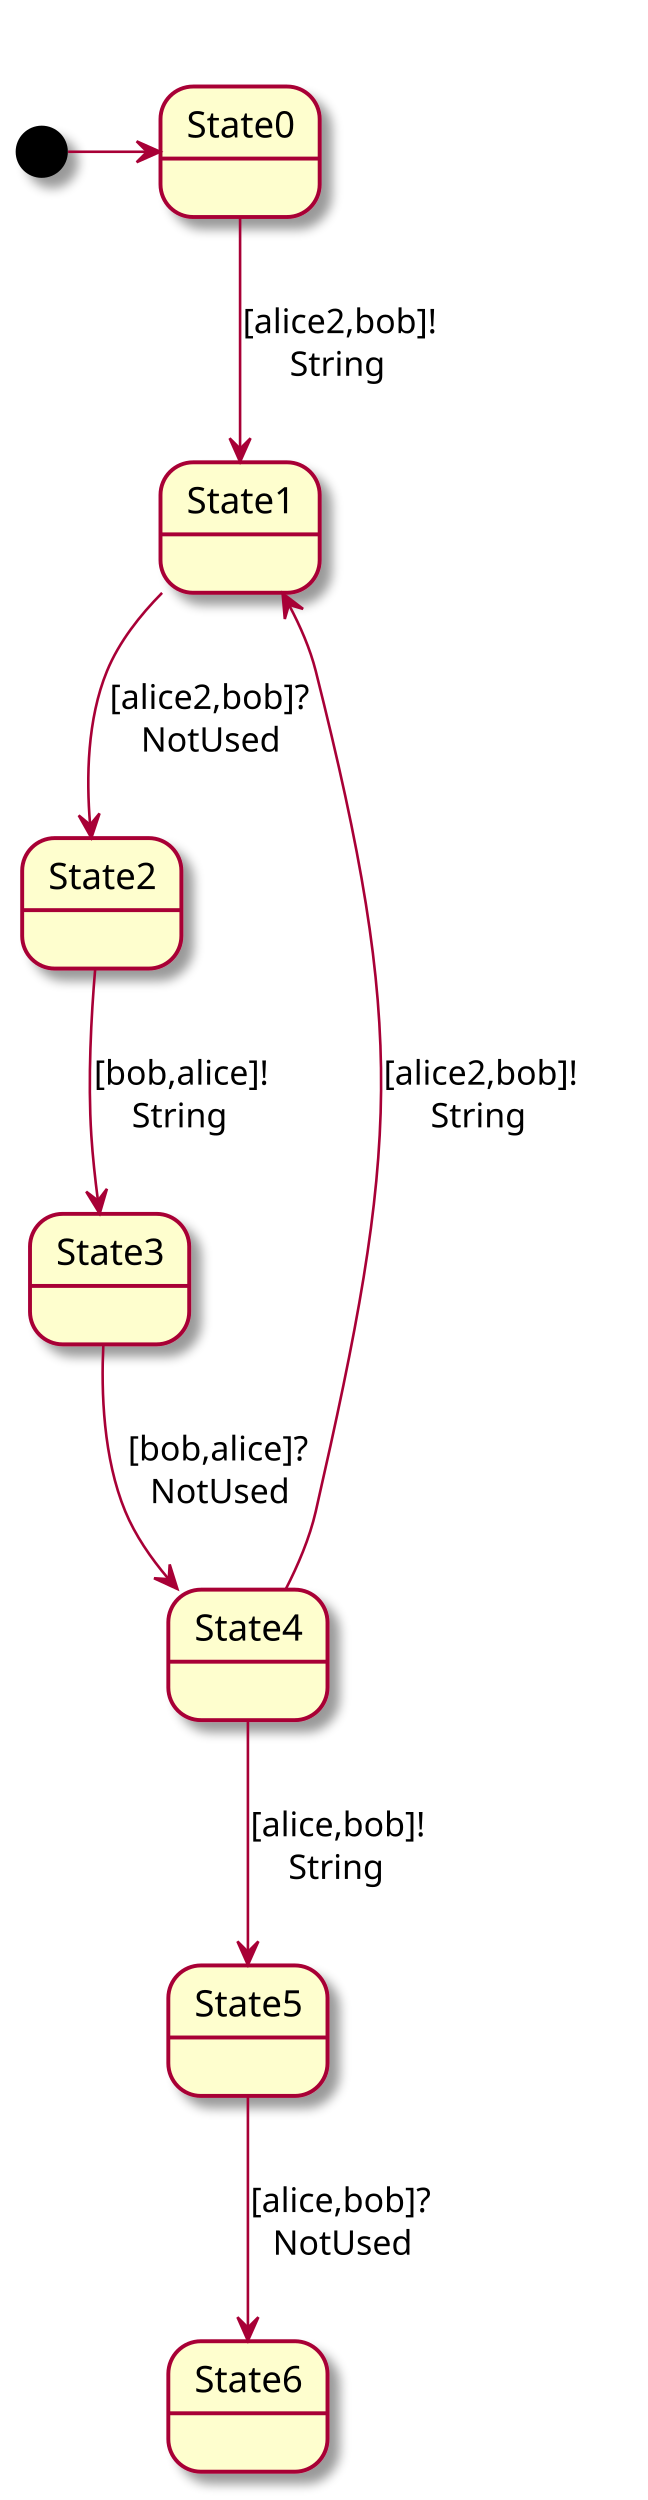
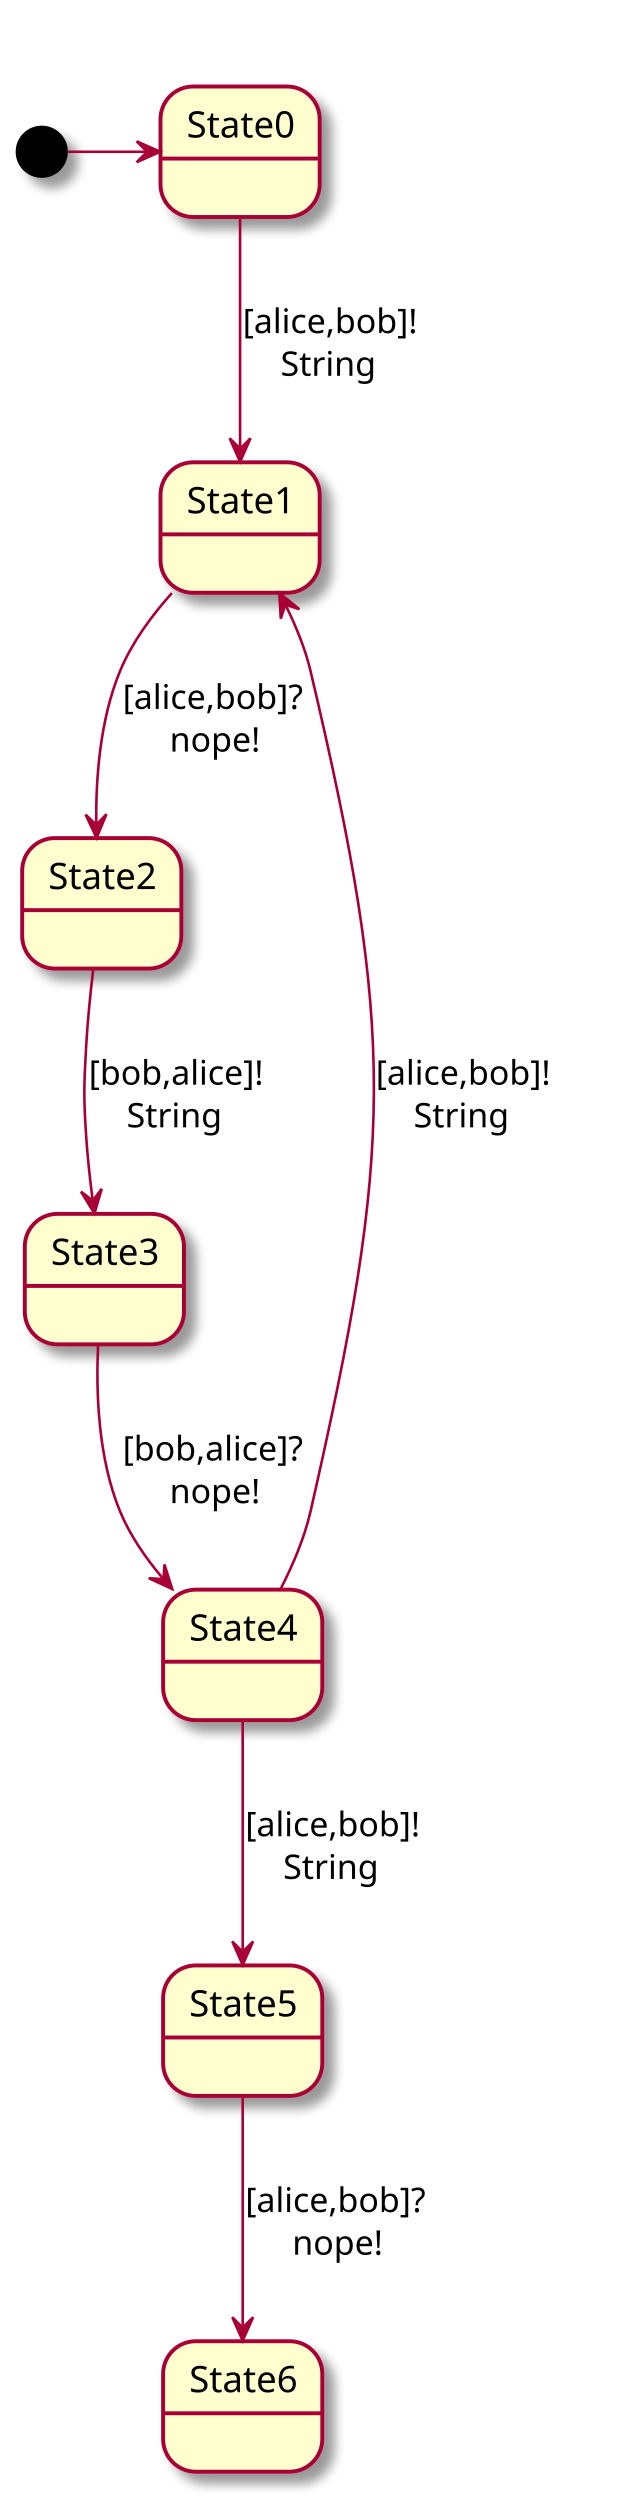
- <svg xmlns="http://www.w3.org/2000/svg" contentScriptType="application/ecmascript" contentStyleType="text/css" height="958px" preserveAspectRatio="none" style="width:248px;height:958px;" version="1.1" viewBox="0 0 248 958" width="248px" zoomAndPan="magnify">
+ <svg xmlns="http://www.w3.org/2000/svg" contentScriptType="application/ecmascript" contentStyleType="text/css" height="958px" preserveAspectRatio="none" style="width:238px;height:958px;" version="1.1" viewBox="0 0 238 958" width="238px" zoomAndPan="magnify">
  <defs>
-     <filter height="300%" id="f1acdtjn2q7h2s" width="300%" x="-1" y="-1">
+     <filter height="300%" id="f1ku6dh8wigf3r" width="300%" x="-1" y="-1">
      <feGaussianBlur result="blurOut" stdDeviation="2.0" />
      <feColorMatrix in="blurOut" result="blurOut2" type="matrix" values="0 0 0 0 0 0 0 0 0 0 0 0 0 0 0 0 0 0 .4 0" />
      <feOffset dx="4.0" dy="4.0" in="blurOut2" result="blurOut3" />
      <feBlend in="SourceGraphic" in2="blurOut3" mode="normal" />
    </filter>
  </defs>
  <g>
-     <text fill="#888888" font-family="sans-serif" font-size="10" lengthAdjust="spacingAndGlyphs" textLength="0" x="236" y="10.381" />
-     <text fill="#888888" font-family="sans-serif" font-size="10" lengthAdjust="spacingAndGlyphs" textLength="0" x="236" y="22.959" />
-     <ellipse cx="16" cy="58.156" fill="#000000" filter="url(#f1acdtjn2q7h2s)" rx="10" ry="10" style="stroke: none; stroke-width: 1.0;" />
-     <rect fill="#FEFECE" filter="url(#f1acdtjn2q7h2s)" height="50" rx="12.5" ry="12.5" style="stroke: #A80036; stroke-width: 1.5;" width="61" x="61.5" y="33.156" />
+     <text fill="#888888" font-family="sans-serif" font-size="10" lengthAdjust="spacingAndGlyphs" textLength="0" x="226" y="10.381" />
+     <text fill="#888888" font-family="sans-serif" font-size="10" lengthAdjust="spacingAndGlyphs" textLength="0" x="226" y="22.959" />
+     <ellipse cx="16" cy="58.156" fill="#000000" filter="url(#f1ku6dh8wigf3r)" rx="10" ry="10" style="stroke: none; stroke-width: 1.0;" />
+     <rect fill="#FEFECE" filter="url(#f1ku6dh8wigf3r)" height="50" rx="12.5" ry="12.5" style="stroke: #A80036; stroke-width: 1.5;" width="61" x="61.5" y="33.156" />
    <line style="stroke: #A80036; stroke-width: 1.5;" x1="61.5" x2="122.5" y1="60.766" y2="60.766" />
    <text fill="#000000" font-family="sans-serif" font-size="14" lengthAdjust="spacingAndGlyphs" textLength="41" x="71.5" y="52.69">State0</text>
-     <rect fill="#FEFECE" filter="url(#f1acdtjn2q7h2s)" height="50" rx="12.5" ry="12.5" style="stroke: #A80036; stroke-width: 1.5;" width="61" x="61.5" y="177.156" />
+     <rect fill="#FEFECE" filter="url(#f1ku6dh8wigf3r)" height="50" rx="12.5" ry="12.5" style="stroke: #A80036; stroke-width: 1.5;" width="61" x="61.5" y="177.156" />
    <line style="stroke: #A80036; stroke-width: 1.5;" x1="61.5" x2="122.5" y1="204.766" y2="204.766" />
    <text fill="#000000" font-family="sans-serif" font-size="14" lengthAdjust="spacingAndGlyphs" textLength="41" x="71.5" y="196.69">State1</text>
-     <rect fill="#FEFECE" filter="url(#f1acdtjn2q7h2s)" height="50" rx="12.5" ry="12.5" style="stroke: #A80036; stroke-width: 1.5;" width="61" x="8.5" y="321.156" />
+     <rect fill="#FEFECE" filter="url(#f1ku6dh8wigf3r)" height="50" rx="12.5" ry="12.5" style="stroke: #A80036; stroke-width: 1.5;" width="61" x="8.5" y="321.156" />
    <line style="stroke: #A80036; stroke-width: 1.5;" x1="8.5" x2="69.5" y1="348.766" y2="348.766" />
    <text fill="#000000" font-family="sans-serif" font-size="14" lengthAdjust="spacingAndGlyphs" textLength="41" x="18.5" y="340.69">State2</text>
-     <rect fill="#FEFECE" filter="url(#f1acdtjn2q7h2s)" height="50" rx="12.5" ry="12.5" style="stroke: #A80036; stroke-width: 1.5;" width="61" x="11.5" y="465.156" />
-     <line style="stroke: #A80036; stroke-width: 1.5;" x1="11.5" x2="72.5" y1="492.766" y2="492.766" />
-     <text fill="#000000" font-family="sans-serif" font-size="14" lengthAdjust="spacingAndGlyphs" textLength="41" x="21.5" y="484.69">State3</text>
-     <rect fill="#FEFECE" filter="url(#f1acdtjn2q7h2s)" height="50" rx="12.5" ry="12.5" style="stroke: #A80036; stroke-width: 1.5;" width="61" x="64.5" y="609.156" />
-     <line style="stroke: #A80036; stroke-width: 1.5;" x1="64.5" x2="125.5" y1="636.766" y2="636.766" />
-     <text fill="#000000" font-family="sans-serif" font-size="14" lengthAdjust="spacingAndGlyphs" textLength="41" x="74.5" y="628.689">State4</text>
-     <rect fill="#FEFECE" filter="url(#f1acdtjn2q7h2s)" height="50" rx="12.5" ry="12.5" style="stroke: #A80036; stroke-width: 1.5;" width="61" x="64.5" y="753.156" />
-     <line style="stroke: #A80036; stroke-width: 1.5;" x1="64.5" x2="125.5" y1="780.766" y2="780.766" />
-     <text fill="#000000" font-family="sans-serif" font-size="14" lengthAdjust="spacingAndGlyphs" textLength="41" x="74.5" y="772.689">State5</text>
-     <rect fill="#FEFECE" filter="url(#f1acdtjn2q7h2s)" height="50" rx="12.5" ry="12.5" style="stroke: #A80036; stroke-width: 1.5;" width="61" x="64.5" y="897.156" />
-     <line style="stroke: #A80036; stroke-width: 1.5;" x1="64.5" x2="125.5" y1="924.766" y2="924.766" />
-     <text fill="#000000" font-family="sans-serif" font-size="14" lengthAdjust="spacingAndGlyphs" textLength="41" x="74.5" y="916.689">State6</text>
+     <rect fill="#FEFECE" filter="url(#f1ku6dh8wigf3r)" height="50" rx="12.5" ry="12.5" style="stroke: #A80036; stroke-width: 1.5;" width="61" x="9.5" y="465.156" />
+     <line style="stroke: #A80036; stroke-width: 1.5;" x1="9.5" x2="70.5" y1="492.766" y2="492.766" />
+     <text fill="#000000" font-family="sans-serif" font-size="14" lengthAdjust="spacingAndGlyphs" textLength="41" x="19.5" y="484.69">State3</text>
+     <rect fill="#FEFECE" filter="url(#f1ku6dh8wigf3r)" height="50" rx="12.5" ry="12.5" style="stroke: #A80036; stroke-width: 1.5;" width="61" x="62.5" y="609.156" />
+     <line style="stroke: #A80036; stroke-width: 1.5;" x1="62.5" x2="123.5" y1="636.766" y2="636.766" />
+     <text fill="#000000" font-family="sans-serif" font-size="14" lengthAdjust="spacingAndGlyphs" textLength="41" x="72.5" y="628.689">State4</text>
+     <rect fill="#FEFECE" filter="url(#f1ku6dh8wigf3r)" height="50" rx="12.5" ry="12.5" style="stroke: #A80036; stroke-width: 1.5;" width="61" x="62.5" y="753.156" />
+     <line style="stroke: #A80036; stroke-width: 1.5;" x1="62.5" x2="123.5" y1="780.766" y2="780.766" />
+     <text fill="#000000" font-family="sans-serif" font-size="14" lengthAdjust="spacingAndGlyphs" textLength="41" x="72.5" y="772.689">State5</text>
+     <rect fill="#FEFECE" filter="url(#f1ku6dh8wigf3r)" height="50" rx="12.5" ry="12.5" style="stroke: #A80036; stroke-width: 1.5;" width="61" x="62.5" y="897.156" />
+     <line style="stroke: #A80036; stroke-width: 1.5;" x1="62.5" x2="123.5" y1="924.766" y2="924.766" />
+     <text fill="#000000" font-family="sans-serif" font-size="14" lengthAdjust="spacingAndGlyphs" textLength="41" x="72.5" y="916.689">State6</text>
    <path d="M26.094,58.156 C36.105,58.156 46.117,58.156 56.129,58.156 " fill="none" id="*start-&gt;State0" style="stroke: #A80036; stroke-width: 1.0;" />
    <polygon fill="#A80036" points="61.364,58.156,52.364,54.156,56.364,58.156,52.364,62.156,61.364,58.156" style="stroke: #A80036; stroke-width: 1.0;" />
    <path d="M92,83.244 C92,107.724 92,145.672 92,171.873 " fill="none" id="State0-&gt;State1" style="stroke: #A80036; stroke-width: 1.0;" />
    <polygon fill="#A80036" points="92,176.949,96,167.949,92,171.949,88,167.949,92,176.949" style="stroke: #A80036; stroke-width: 1.0;" />
-     <text fill="#000000" font-family="sans-serif" font-size="13" lengthAdjust="spacingAndGlyphs" textLength="70" x="93" y="127.651">[alice2,bob]!</text>
-     <text fill="#000000" font-family="sans-serif" font-size="13" lengthAdjust="spacingAndGlyphs" textLength="34" x="111" y="144.003">String</text>
-     <path d="M62.112,227.191 C53.706,235.685 45.606,245.944 41,257.156 C33.422,275.603 33.05,298.11 34.507,315.745 " fill="none" id="State1-&gt;State2" style="stroke: #A80036; stroke-width: 1.0;" />
-     <polygon fill="#A80036" points="35.012,321.051,38.14,311.712,34.538,316.074,30.176,312.471,35.012,321.051" style="stroke: #A80036; stroke-width: 1.0;" />
-     <text fill="#000000" font-family="sans-serif" font-size="13" lengthAdjust="spacingAndGlyphs" textLength="74" x="42" y="271.651">[alice2,bob]?</text>
-     <text fill="#000000" font-family="sans-serif" font-size="13" lengthAdjust="spacingAndGlyphs" textLength="50" x="54" y="288.003">NotUsed</text>
-     <path d="M36.463,371.448 C34.966,389.127 33.611,413.637 35,435.156 C35.514,443.128 36.452,451.72 37.477,459.655 " fill="none" id="State2-&gt;State3" style="stroke: #A80036; stroke-width: 1.0;" />
-     <polygon fill="#A80036" points="38.197,465.028,40.968,455.577,37.534,460.072,33.039,456.638,38.197,465.028" style="stroke: #A80036; stroke-width: 1.0;" />
-     <text fill="#000000" font-family="sans-serif" font-size="13" lengthAdjust="spacingAndGlyphs" textLength="63" x="36" y="415.651">[bob,alice]!</text>
-     <text fill="#000000" font-family="sans-serif" font-size="13" lengthAdjust="spacingAndGlyphs" textLength="34" x="50.5" y="432.003">String</text>
-     <path d="M39.601,515.248 C38.728,533.482 39.573,558.779 48,579.156 C51.807,588.362 57.838,597.097 64.327,604.754 " fill="none" id="State3-&gt;State4" style="stroke: #A80036; stroke-width: 1.0;" />
-     <polygon fill="#A80036" points="67.968,608.893,65.026,599.494,64.665,605.139,59.02,604.778,67.968,608.893" style="stroke: #A80036; stroke-width: 1.0;" />
-     <text fill="#000000" font-family="sans-serif" font-size="13" lengthAdjust="spacingAndGlyphs" textLength="67" x="49" y="559.651">[bob,alice]?</text>
-     <text fill="#000000" font-family="sans-serif" font-size="13" lengthAdjust="spacingAndGlyphs" textLength="50" x="57.5" y="576.003">NotUsed</text>
-     <path d="M109.481,609.008 C114.122,599.968 118.662,589.402 121,579.156 C152.84,439.632 155.909,395.944 121,257.156 C118.85,248.61 115.057,239.942 110.908,232.126 " fill="none" id="State4-&gt;State1" style="stroke: #A80036; stroke-width: 1.0;" />
-     <polygon fill="#A80036" points="108.29,227.378,109.133,237.191,110.704,231.757,116.138,233.328,108.29,227.378" style="stroke: #A80036; stroke-width: 1.0;" />
-     <text fill="#000000" font-family="sans-serif" font-size="13" lengthAdjust="spacingAndGlyphs" textLength="70" x="147" y="415.651">[alice2,bob]!</text>
-     <text fill="#000000" font-family="sans-serif" font-size="13" lengthAdjust="spacingAndGlyphs" textLength="34" x="165" y="432.003">String</text>
-     <path d="M95,659.244 C95,683.724 95,721.672 95,747.873 " fill="none" id="State4-&gt;State5" style="stroke: #A80036; stroke-width: 1.0;" />
-     <polygon fill="#A80036" points="95,752.949,99,743.949,95,747.949,91,743.949,95,752.949" style="stroke: #A80036; stroke-width: 1.0;" />
-     <text fill="#000000" font-family="sans-serif" font-size="13" lengthAdjust="spacingAndGlyphs" textLength="63" x="96" y="703.651">[alice,bob]!</text>
-     <text fill="#000000" font-family="sans-serif" font-size="13" lengthAdjust="spacingAndGlyphs" textLength="34" x="110.5" y="720.003">String</text>
-     <path d="M95,803.244 C95,827.724 95,865.672 95,891.874 " fill="none" id="State5-&gt;State6" style="stroke: #A80036; stroke-width: 1.0;" />
-     <polygon fill="#A80036" points="95,896.95,99,887.95,95,891.95,91,887.95,95,896.95" style="stroke: #A80036; stroke-width: 1.0;" />
-     <text fill="#000000" font-family="sans-serif" font-size="13" lengthAdjust="spacingAndGlyphs" textLength="67" x="96" y="847.651">[alice,bob]?</text>
-     <text fill="#000000" font-family="sans-serif" font-size="13" lengthAdjust="spacingAndGlyphs" textLength="50" x="104.5" y="864.003">NotUsed</text>
+     <text fill="#000000" font-family="sans-serif" font-size="13" lengthAdjust="spacingAndGlyphs" textLength="63" x="93" y="127.651">[alice,bob]!</text>
+     <text fill="#000000" font-family="sans-serif" font-size="13" lengthAdjust="spacingAndGlyphs" textLength="34" x="107.5" y="144.003">String</text>
+     <path d="M65.854,227.269 C58.121,235.907 50.522,246.232 46,257.156 C38.35,275.636 36.681,298.143 36.882,315.769 " fill="none" id="State1-&gt;State2" style="stroke: #A80036; stroke-width: 1.0;" />
+     <polygon fill="#A80036" points="37,321.072,40.799,311.985,36.889,316.074,32.801,312.164,37,321.072" style="stroke: #A80036; stroke-width: 1.0;" />
+     <text fill="#000000" font-family="sans-serif" font-size="13" lengthAdjust="spacingAndGlyphs" textLength="67" x="47" y="271.651">[alice,bob]?</text>
+     <text fill="#000000" font-family="sans-serif" font-size="13" lengthAdjust="spacingAndGlyphs" textLength="31" x="65" y="288.003">nope!</text>
+     <path d="M35.74,371.301 C34.634,380.612 33.542,391.361 33,401.156 C32.164,416.244 32.027,420.076 33,435.156 C33.514,443.128 34.452,451.72 35.477,459.655 " fill="none" id="State2-&gt;State3" style="stroke: #A80036; stroke-width: 1.0;" />
+     <polygon fill="#A80036" points="36.197,465.028,38.968,455.577,35.534,460.072,31.039,456.638,36.197,465.028" style="stroke: #A80036; stroke-width: 1.0;" />
+     <text fill="#000000" font-family="sans-serif" font-size="13" lengthAdjust="spacingAndGlyphs" textLength="63" x="34" y="415.651">[bob,alice]!</text>
+     <text fill="#000000" font-family="sans-serif" font-size="13" lengthAdjust="spacingAndGlyphs" textLength="34" x="48.5" y="432.003">String</text>
+     <path d="M37.601,515.248 C36.728,533.482 37.573,558.779 46,579.156 C49.807,588.362 55.838,597.097 62.327,604.754 " fill="none" id="State3-&gt;State4" style="stroke: #A80036; stroke-width: 1.0;" />
+     <polygon fill="#A80036" points="65.968,608.893,63.026,599.494,62.665,605.139,57.02,604.778,65.968,608.893" style="stroke: #A80036; stroke-width: 1.0;" />
+     <text fill="#000000" font-family="sans-serif" font-size="13" lengthAdjust="spacingAndGlyphs" textLength="67" x="47" y="559.651">[bob,alice]?</text>
+     <text fill="#000000" font-family="sans-serif" font-size="13" lengthAdjust="spacingAndGlyphs" textLength="31" x="65" y="576.003">nope!</text>
+     <path d="M93,659.244 C93,683.724 93,721.672 93,747.873 " fill="none" id="State4-&gt;State5" style="stroke: #A80036; stroke-width: 1.0;" />
+     <polygon fill="#A80036" points="93,752.949,97,743.949,93,747.949,89,743.949,93,752.949" style="stroke: #A80036; stroke-width: 1.0;" />
+     <text fill="#000000" font-family="sans-serif" font-size="13" lengthAdjust="spacingAndGlyphs" textLength="63" x="94" y="703.651">[alice,bob]!</text>
+     <text fill="#000000" font-family="sans-serif" font-size="13" lengthAdjust="spacingAndGlyphs" textLength="34" x="108.5" y="720.003">String</text>
+     <path d="M107.481,609.008 C112.122,599.968 116.662,589.402 119,579.156 C150.84,439.632 151.88,396.439 119,257.156 C116.986,248.624 113.406,239.902 109.498,232.026 " fill="none" id="State4-&gt;State1" style="stroke: #A80036; stroke-width: 1.0;" />
+     <polygon fill="#A80036" points="107.033,227.241,107.597,237.074,109.322,231.686,114.71,233.411,107.033,227.241" style="stroke: #A80036; stroke-width: 1.0;" />
+     <text fill="#000000" font-family="sans-serif" font-size="13" lengthAdjust="spacingAndGlyphs" textLength="63" x="144" y="415.651">[alice,bob]!</text>
+     <text fill="#000000" font-family="sans-serif" font-size="13" lengthAdjust="spacingAndGlyphs" textLength="34" x="158.5" y="432.003">String</text>
+     <path d="M93,803.244 C93,827.724 93,865.672 93,891.874 " fill="none" id="State5-&gt;State6" style="stroke: #A80036; stroke-width: 1.0;" />
+     <polygon fill="#A80036" points="93,896.95,97,887.95,93,891.95,89,887.95,93,896.95" style="stroke: #A80036; stroke-width: 1.0;" />
+     <text fill="#000000" font-family="sans-serif" font-size="13" lengthAdjust="spacingAndGlyphs" textLength="67" x="94" y="847.651">[alice,bob]?</text>
+     <text fill="#000000" font-family="sans-serif" font-size="13" lengthAdjust="spacingAndGlyphs" textLength="31" x="112" y="864.003">nope!</text>
  </g>
</svg>
